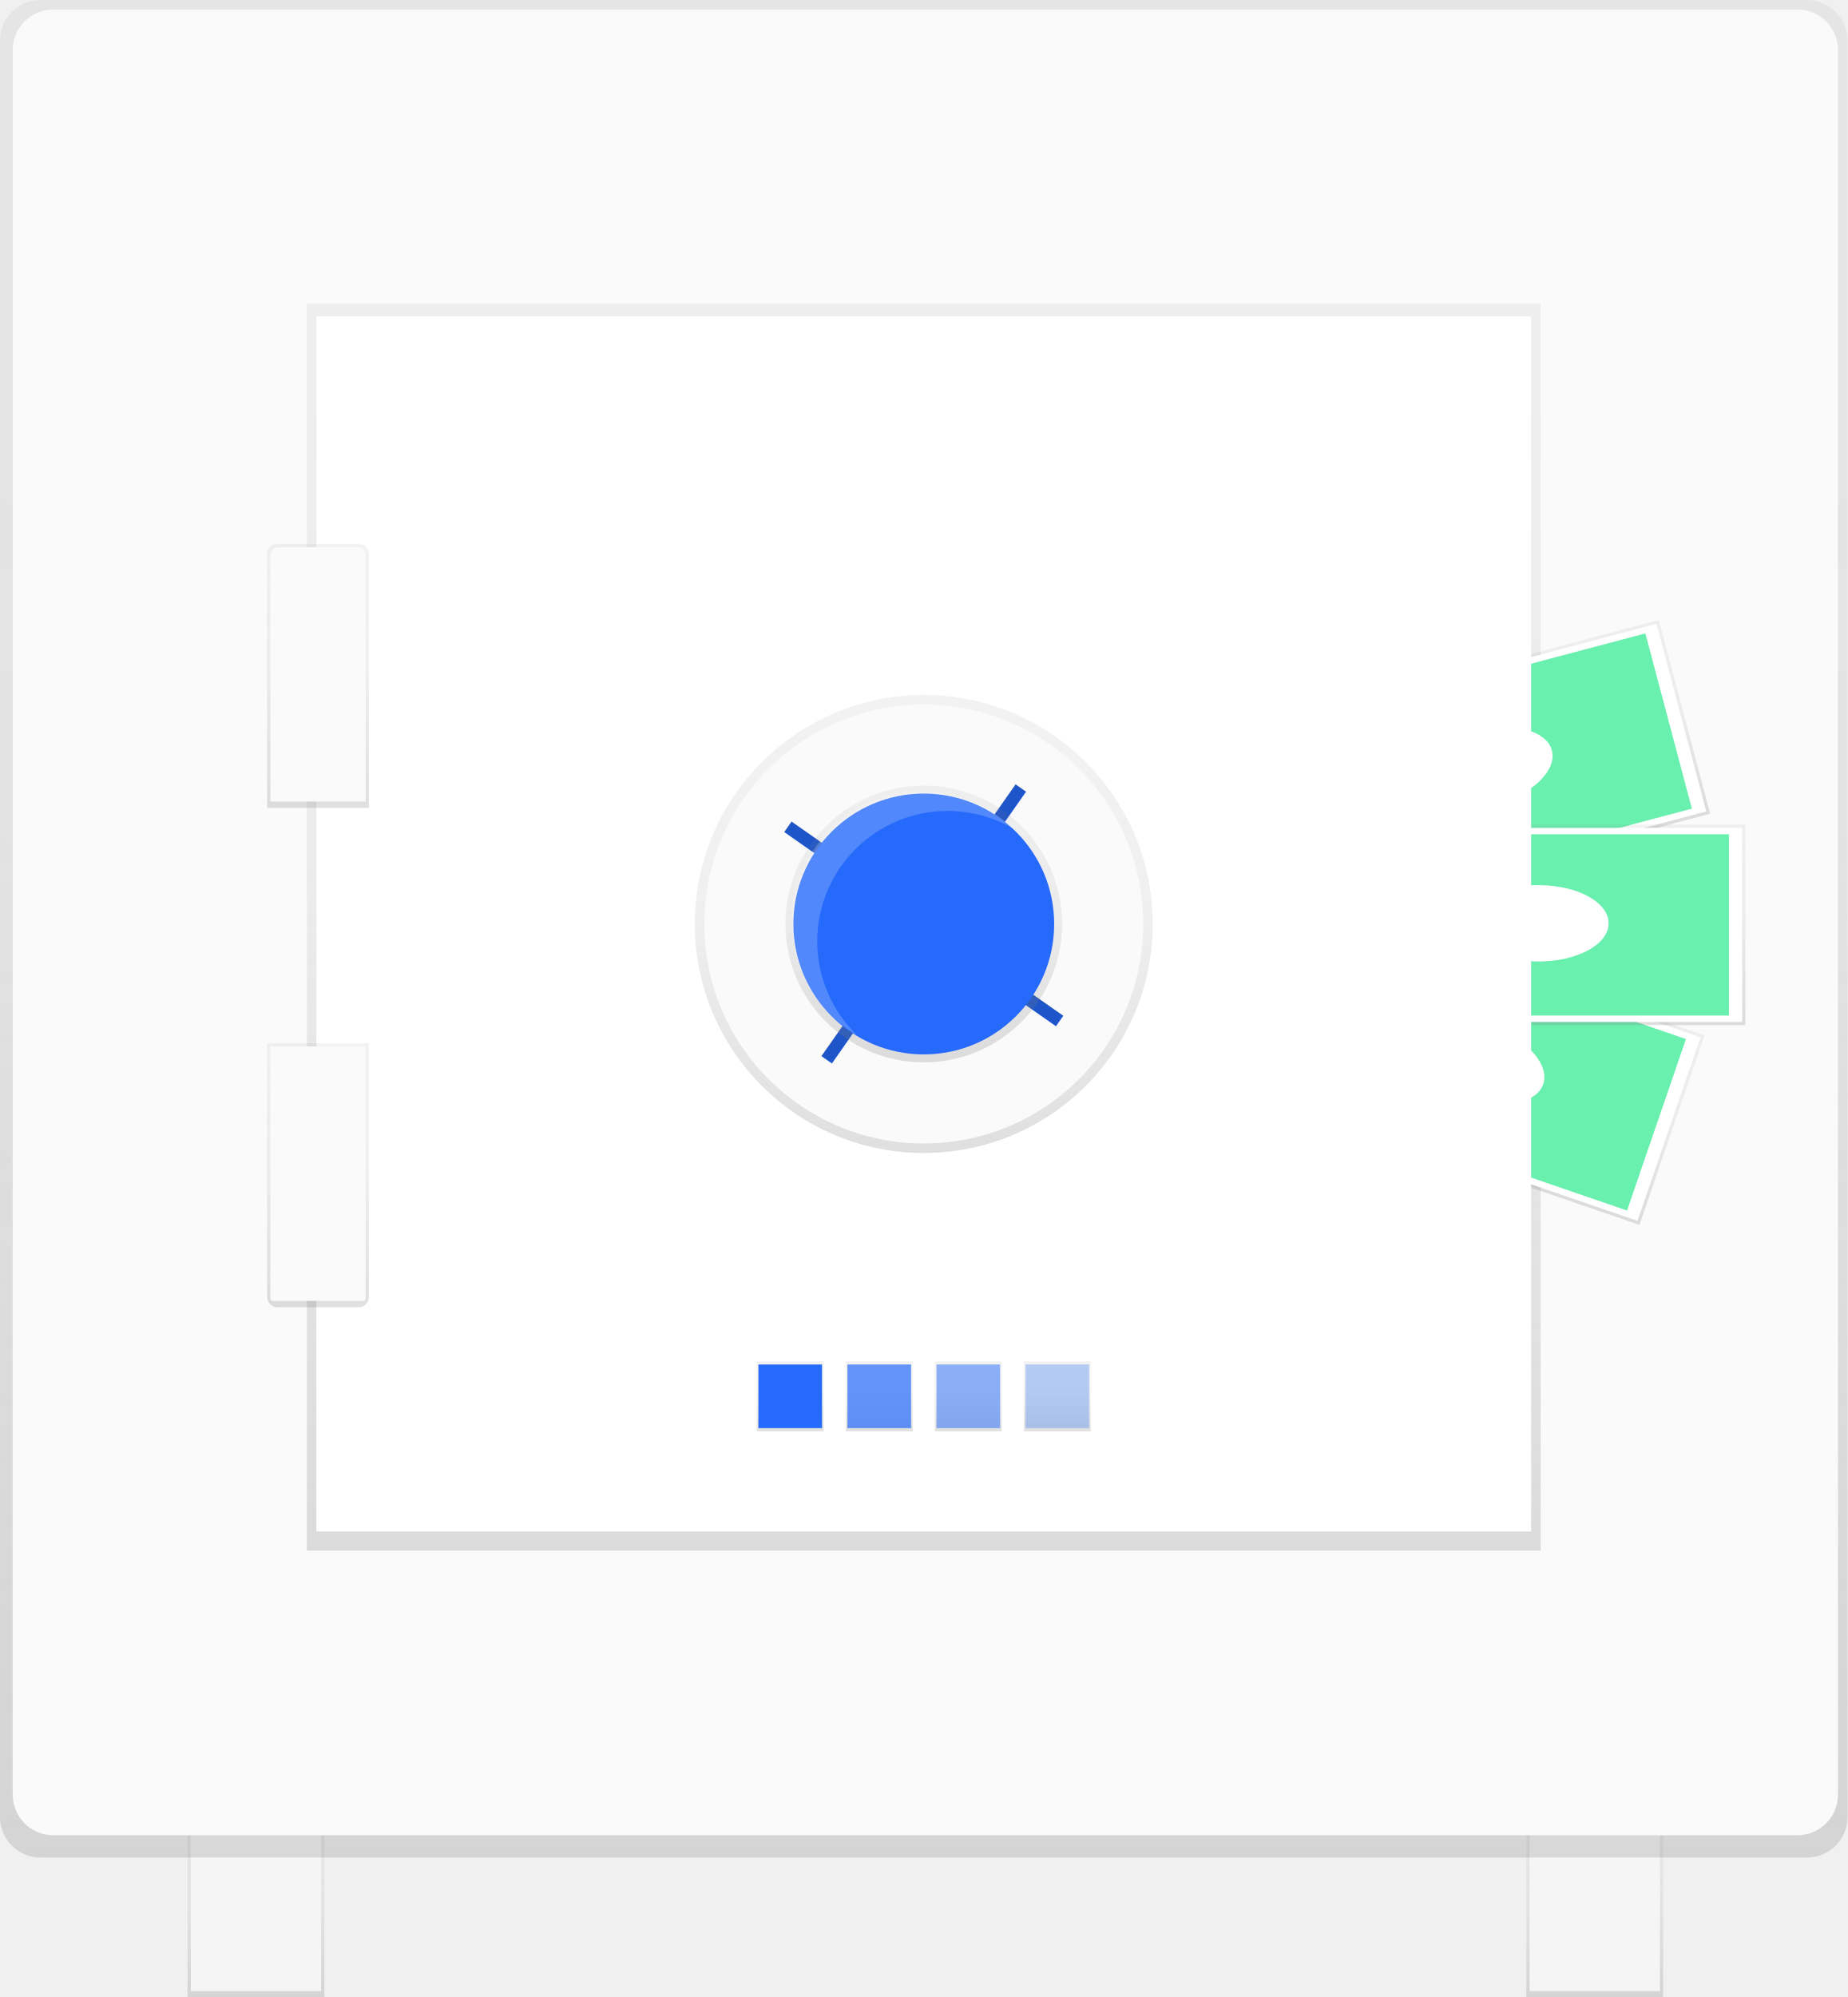
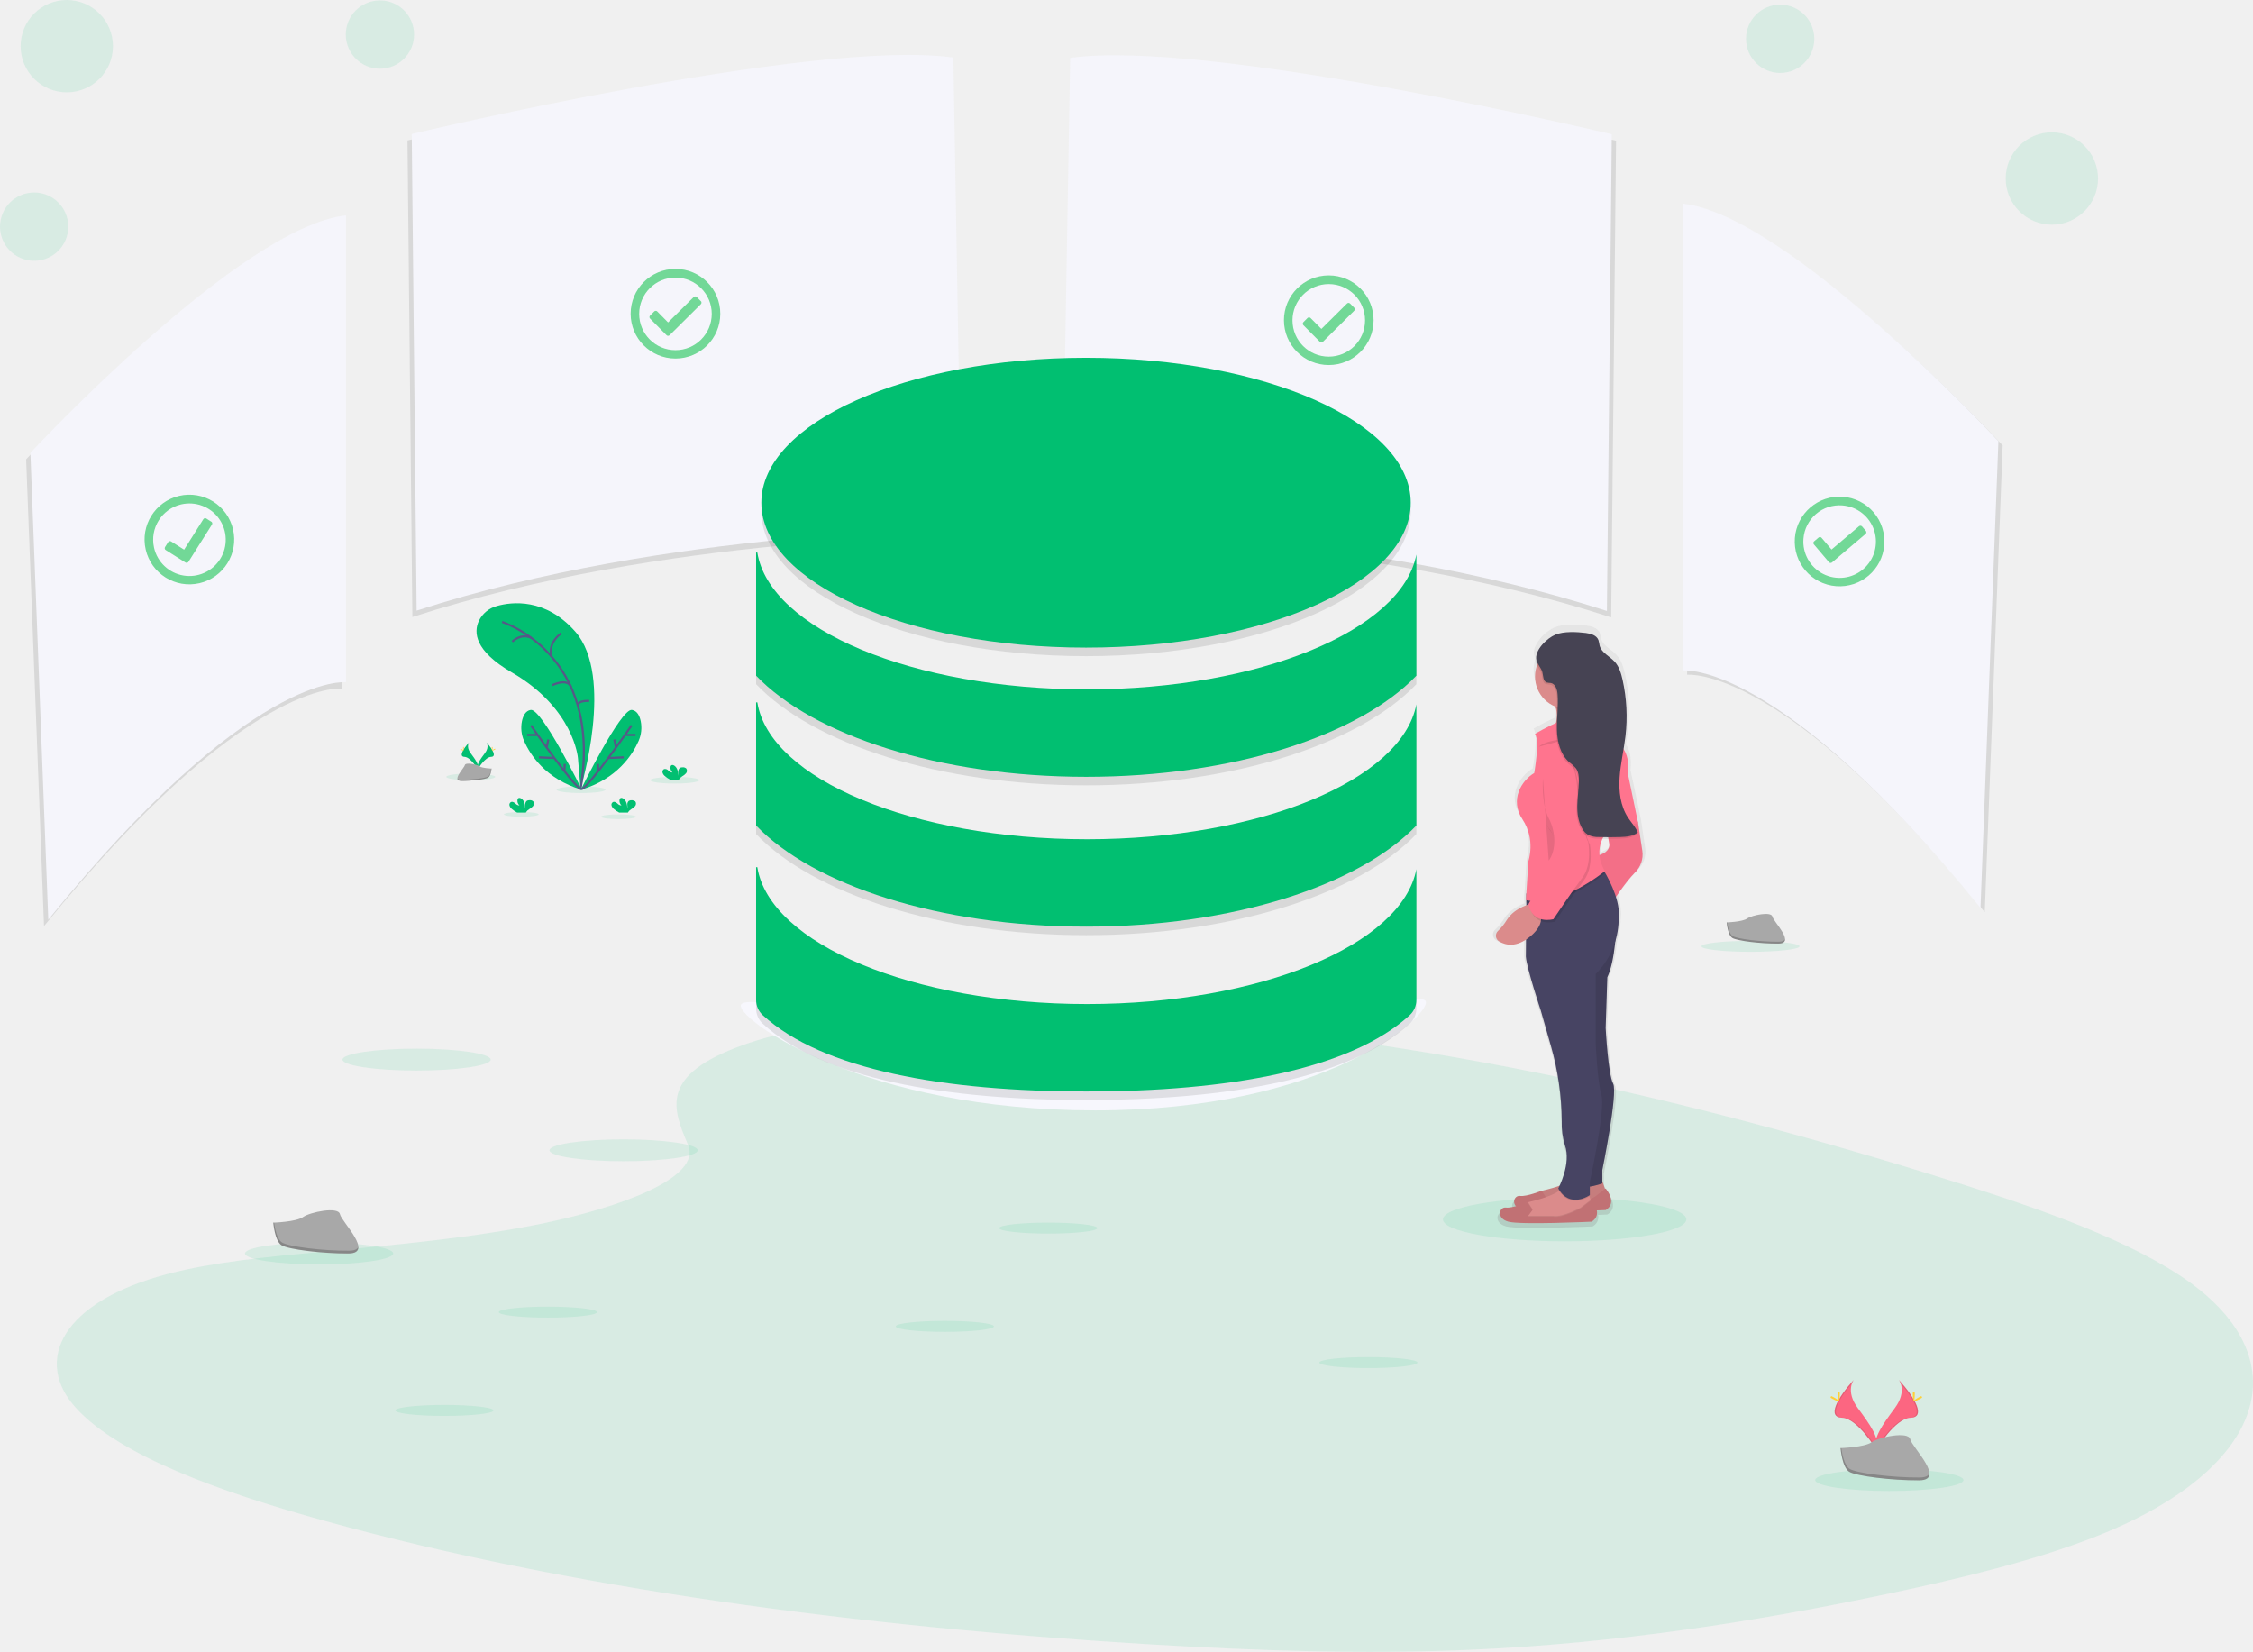
- <svg xmlns="http://www.w3.org/2000/svg" xmlns:xlink="http://www.w3.org/1999/xlink" id="7148f5f1-8839-4464-a941-0c8a08d3460a" data-name="Layer 1" width="678.3" height="733" viewBox="0 0 678.3 733">
+ <svg xmlns="http://www.w3.org/2000/svg" data-name="Layer 1" width="1055.52" height="773.82" viewBox="0 0 1055.52 773.82">
  <defs>
-     <linearGradient id="4ca4b65a-1144-4de1-8925-6a62bc294928" x1="585.48" y1="733" x2="585.48" y2="673.63" gradientUnits="userSpaceOnUse">
+     <linearGradient id="214c5cce-d3ab-4a80-8eba-ba3719b3e789-596" x1="1958.6" y1="638.33" x2="1958.6" y2="355.69" gradientTransform="matrix(-1, 0, 0, 1, 2766, 0)" gradientUnits="userSpaceOnUse">
      <stop offset="0" stop-color="gray" stop-opacity="0.25" />
      <stop offset="0.54" stop-color="gray" stop-opacity="0.12" />
      <stop offset="1" stop-color="gray" stop-opacity="0.1" />
    </linearGradient>
-     <linearGradient id="266d8c0d-4533-41a2-a7bc-3c0f98c2c2fa" x1="93.98" x2="93.98" y2="673.63" xlink:href="#4ca4b65a-1144-4de1-8925-6a62bc294928" />
-     <linearGradient id="deb99f58-9fb9-4a93-aaf8-4b4cb68821c1" x1="339.15" y1="681.8" x2="339.15" y2="0" xlink:href="#4ca4b65a-1144-4de1-8925-6a62bc294928" />
-     <linearGradient id="c4ad51c6-ffe9-4991-94f6-4a02d4a38b0c" x1="339.15" y1="569.14" x2="339.15" y2="111.49" xlink:href="#4ca4b65a-1144-4de1-8925-6a62bc294928" />
-     <linearGradient id="b91b9d0a-3c7c-4b7e-8301-556f9b68b111" x1="806.95" y1="427.79" x2="806.95" y2="354.24" gradientTransform="translate(-0.46 -24.57)" xlink:href="#4ca4b65a-1144-4de1-8925-6a62bc294928" />
-     <linearGradient id="8f58feb2-c461-4934-9419-72f8b76f5e61" x1="780.89" y1="503.2" x2="780.89" y2="429.65" gradientTransform="translate(1269.92 -306.54) rotate(90)" xlink:href="#4ca4b65a-1144-4de1-8925-6a62bc294928" />
-     <linearGradient id="d83c7eb3-9930-4e8e-abfa-53b87d59f968" x1="565.48" y1="376.26" x2="565.48" y2="302.71" xlink:href="#4ca4b65a-1144-4de1-8925-6a62bc294928" />
-     <linearGradient id="3d971d9d-e0fc-4263-8761-c1789934eb12" x1="339.15" y1="423.21" x2="339.15" y2="255.09" xlink:href="#4ca4b65a-1144-4de1-8925-6a62bc294928" />
-     <linearGradient id="18a30a45-ec9b-4146-ae9c-2a8eabf3bdf2" x1="290.11" y1="525.36" x2="290.11" y2="499.67" xlink:href="#4ca4b65a-1144-4de1-8925-6a62bc294928" />
-     <linearGradient id="98f2a4d5-9270-4ece-b23b-fefaca1fb56f" x1="322.8" y1="525.36" x2="322.8" y2="499.67" xlink:href="#4ca4b65a-1144-4de1-8925-6a62bc294928" />
-     <linearGradient id="a36f1bde-d0b8-4d42-abdf-c9e597afa610" x1="355.49" y1="525.36" x2="355.49" y2="499.67" xlink:href="#4ca4b65a-1144-4de1-8925-6a62bc294928" />
-     <linearGradient id="a4e6c30c-4fa5-4c93-a462-54244d7638b4" x1="388.18" y1="525.36" x2="388.18" y2="499.67" xlink:href="#4ca4b65a-1144-4de1-8925-6a62bc294928" />
-     <linearGradient id="bb8b14ca-ea5c-42e9-a47f-d810d565e441" x1="339.15" y1="389.93" x2="339.15" y2="288.36" xlink:href="#4ca4b65a-1144-4de1-8925-6a62bc294928" />
-     <linearGradient id="c7b6fbbe-7ded-4a5e-a460-2ea21f819315" x1="377.6" y1="380.54" x2="377.6" y2="283.64" xlink:href="#4ca4b65a-1144-4de1-8925-6a62bc294928" />
-     <linearGradient id="b424414b-c049-456f-9819-be23a4131db6" x1="377.6" y1="563.83" x2="377.6" y2="466.93" xlink:href="#4ca4b65a-1144-4de1-8925-6a62bc294928" />
  </defs>
-   <rect x="560.38" y="673.63" width="50.2" height="59.37" fill="url(#4ca4b65a-1144-4de1-8925-6a62bc294928)" />
-   <rect x="822.4" y="757.63" width="47.87" height="57.21" transform="translate(1431.82 1488.46) rotate(-180)" fill="#f5f5f5" />
-   <rect x="68.88" y="673.63" width="50.2" height="59.37" fill="url(#266d8c0d-4533-41a2-a7bc-3c0f98c2c2fa)" />
-   <rect x="70.05" y="673.63" width="47.87" height="57.21" fill="#f5f5f5" />
-   <rect width="678.3" height="681.8" rx="14.86" ry="14.86" fill="url(#deb99f58-9fb9-4a93-aaf8-4b4cb68821c1)" />
-   <rect x="4.67" y="3.5" width="670.12" height="670.12" rx="14.86" ry="14.86" fill="#fafafa" />
-   <rect x="112.66" y="111.49" width="452.98" height="457.65" fill="url(#c4ad51c6-ffe9-4991-94f6-4a02d4a38b0c)" />
-   <rect x="731.19" y="329.67" width="150.6" height="73.55" transform="translate(-327.85 135.06) rotate(-14.86)" fill="url(#b91b9d0a-3c7c-4b7e-8301-556f9b68b111)" />
-   <rect x="732.35" y="330.84" width="148.27" height="71.22" transform="translate(-327.85 135.06) rotate(-14.86)" fill="#fff" />
-   <rect x="737.22" y="333.17" width="138.55" height="66.55" transform="translate(-327.85 135.06) rotate(-14.86)" fill="#69f0ae" />
-   <ellipse cx="805.77" cy="366.03" rx="25.68" ry="14.01" transform="translate(-327.77 134.87) rotate(-14.86)" fill="#fff" />
-   <rect x="766.71" y="399.05" width="73.55" height="150.6" transform="translate(-167.04 996.12) rotate(-71.04)" fill="url(#8f58feb2-c461-4934-9419-72f8b76f5e61)" />
-   <rect x="729.35" y="438.74" width="148.27" height="71.22" transform="translate(-63.14 -319.33) rotate(18.96)" fill="#fff" />
-   <rect x="734.22" y="441.08" width="138.55" height="66.55" transform="translate(-63.14 -319.33) rotate(18.96)" fill="#69f0ae" />
-   <ellipse cx="803.13" cy="473.61" rx="14.01" ry="25.68" transform="translate(-166.58 995.28) rotate(-71.04)" fill="#fff" />
-   <rect x="490.18" y="302.71" width="150.6" height="73.55" fill="url(#d83c7eb3-9930-4e8e-abfa-53b87d59f968)" />
-   <rect x="491.35" y="303.88" width="148.27" height="71.22" fill="#fff" />
-   <rect x="496.21" y="306.21" width="138.55" height="66.55" fill="#69f0ae" />
-   <ellipse cx="564.9" cy="338.9" rx="25.68" ry="14.01" fill="#fff" />
-   <rect x="116.16" y="116.16" width="445.97" height="445.97" fill="#fff" />
-   <circle cx="339.15" cy="339.15" r="84.06" fill="url(#3d971d9d-e0fc-4263-8761-c1789934eb12)" />
-   <circle cx="339.15" cy="339.15" r="80.56" fill="#fafafa" />
-   <rect x="277.86" y="499.67" width="24.52" height="25.68" fill="url(#18a30a45-ec9b-4146-ae9c-2a8eabf3bdf2)" />
-   <rect x="310.55" y="499.67" width="24.52" height="25.68" fill="url(#98f2a4d5-9270-4ece-b23b-fefaca1fb56f)" />
-   <rect x="343.23" y="499.67" width="24.52" height="25.68" fill="url(#a36f1bde-d0b8-4d42-abdf-c9e597afa610)" />
-   <rect x="375.92" y="499.67" width="24.52" height="25.68" fill="url(#a4e6c30c-4fa5-4c93-a462-54244d7638b4)" />
-   <rect x="278.44" y="500.84" width="23.35" height="23.35" fill="#266afb" />
-   <rect x="311.13" y="500.84" width="23.35" height="23.35" fill="#266afb" opacity="0.7" />
-   <rect x="343.82" y="500.84" width="23.35" height="23.35" fill="#266afb" opacity="0.5" />
-   <rect x="376.51" y="500.84" width="23.35" height="23.35" fill="#266afb" opacity="0.3" />
-   <rect x="628.61" y="371.8" width="4.67" height="16.34" transform="translate(71.2 -377.18) rotate(35)" fill="#266afb" />
-   <rect x="640.84" y="445.92" width="4.67" height="16.34" transform="translate(1123.21 103.69) rotate(125)" fill="#266afb" />
-   <rect x="566.72" y="458.15" width="4.67" height="16.34" transform="translate(506.87 1090.71) rotate(-145)" fill="#266afb" />
-   <rect x="554.49" y="384.03" width="4.67" height="16.34" transform="translate(-344.68 539.37) rotate(-55)" fill="#266afb" />
-   <rect x="628.57" y="371.66" width="4.67" height="16.34" transform="translate(71.11 -377.18) rotate(35)" opacity="0.2" />
-   <rect x="640.81" y="445.78" width="4.67" height="16.34" transform="translate(1123.04 103.5) rotate(125)" opacity="0.2" />
-   <rect x="566.68" y="458.02" width="4.67" height="16.34" transform="translate(506.88 1090.44) rotate(-145)" opacity="0.2" />
-   <rect x="554.45" y="383.89" width="4.67" height="16.34" transform="translate(-344.58 539.28) rotate(-55)" opacity="0.2" />
-   <circle cx="339.15" cy="339.15" r="50.78" fill="url(#bb8b14ca-ea5c-42e9-a47f-d810d565e441)" />
-   <circle cx="339.15" cy="339.15" r="47.87" fill="#266afb" />
-   <path d="M560.89,429.57A47.86,47.86,0,0,1,632.56,388a47.86,47.86,0,1,0-57,76A47.71,47.71,0,0,1,560.89,429.57Z" transform="translate(-260.85 -84)" fill="#fff" opacity="0.2" />
-   <path d="M396.28,380.54H358.92V287.26a3.63,3.63,0,0,1,3.63-3.62h30.11a3.63,3.63,0,0,1,3.63,3.63Z" transform="translate(-260.85 -84)" fill="url(#c7b6fbbe-7ded-4a5e-a460-2ea21f819315)" />
-   <path d="M392.47,563.83H362.73a3.81,3.81,0,0,1-3.81-3.81V466.93h37.36V560A3.81,3.81,0,0,1,392.47,563.83Z" transform="translate(-260.85 -84)" fill="url(#b424414b-c049-456f-9819-be23a4131db6)" />
-   <path d="M102.4,200.8h28.69a3.17,3.17,0,0,1,3.17,3.17V294.2a0,0,0,0,1,0,0h-35a0,0,0,0,1,0,0V204A3.17,3.17,0,0,1,102.4,200.8Z" fill="#fafafa" />
-   <path d="M99.23,384.1h35a0,0,0,0,1,0,0v92.33a1.06,1.06,0,0,1-1.06,1.06H100.3a1.06,1.06,0,0,1-1.06-1.06V384.1A0,0,0,0,1,99.23,384.1Z" fill="#fafafa" />
+   <path d="M416.53,554.07c34.91-13.73,89.71-16.53,139.59-15.43,156.68,3.43,298.11,36.8,420.44,74.55,44.29,13.67,87.89,28.4,116.64,47.22,58.52,38.31,41.16,91.38-40.21,122.94-27.69,10.74-61.25,19-95.71,26.26C896,822.59,829.92,833,760.38,836c-49.58,2.11-99.78.39-149.07-2.56C473.58,825.17,338.4,807,225.09,775.77c-49.7-13.67-96.54-30.67-117-52.8s-7.38-50.15,43.37-63.25c21-5.41,46.08-7.86,70.65-10.15,36.16-3.38,72.9-6.72,105.53-13.59,33.71-7.1,73.62-20.83,66.95-36.54C387.4,582.58,381.66,567.78,416.53,554.07Z" transform="translate(-72.24 -63.09)" fill="#01bf71" opacity="0.1" />
+   <path d="M575.62,93.22l-3.81,221s137.92,0,255.26,38.1L829.36,129S641.15,84.08,575.62,93.22Z" transform="translate(-72.24 -63.09)" opacity="0.1" />
+   <path d="M573.62,90.22l-3.81,221s137.92,0,255.26,38.1L827.36,126S639.15,81.08,573.62,90.22Z" transform="translate(-72.24 -63.09)" fill="#f5f5fb" />
+   <path d="M516.88,93.05l3.81,221s-137.92,0-255.26,38.1l-2.29-223.26S451.35,83.91,516.88,93.05Z" transform="translate(-72.24 -63.09)" opacity="0.1" />
+   <path d="M518.88,90.05l3.81,221s-137.92,0-255.26,38.1l-2.29-223.26S453.35,80.91,518.88,90.05Z" transform="translate(-72.24 -63.09)" fill="#f5f5fb" />
+   <path d="M862.65,160.51V379.2s45-5.33,139.44,111.25l8.39-218.69S912.18,165.85,862.65,160.51Z" transform="translate(-72.24 -63.09)" opacity="0.1" />
+   <path d="M860.65,158.51V377.2s45-5.33,139.44,111.25l8.39-218.69S910.18,163.85,860.65,158.51Z" transform="translate(-72.24 -63.09)" fill="#f5f5fb" />
+   <path d="M232.3,167V385.7s-45-5.33-139.44,111.25L84.48,278.26S182.77,172.35,232.3,167Z" transform="translate(-72.24 -63.09)" opacity="0.1" />
+   <path d="M234.3,164V382.7s-45-5.33-139.44,111.25L86.48,275.26S184.77,169.35,234.3,164Z" transform="translate(-72.24 -63.09)" fill="#f5f5fb" />
+   <path d="M740.3,532.77c0,7.45-47.31,50.5-155,50.5s-166-41.55-166-49,60.31,11,168,11S740.3,525.31,740.3,532.77Z" transform="translate(-72.24 -63.09)" fill="#f7f7fd" />
+   <ellipse cx="316.11" cy="365.5" rx="11.46" ry="1.57" fill="#01bf71" opacity="0.1" />
+   <ellipse cx="272.22" cy="369.95" rx="11.46" ry="1.57" fill="#01bf71" opacity="0.1" />
+   <ellipse cx="220.54" cy="363.93" rx="11.46" ry="1.57" fill="#01bf71" opacity="0.1" />
+   <ellipse cx="289.79" cy="382.62" rx="8.14" ry="1.12" fill="#01bf71" opacity="0.1" />
+   <ellipse cx="244.24" cy="381.5" rx="8.14" ry="1.12" fill="#01bf71" opacity="0.1" />
+   <path d="M344.22,432.69s16.06-52.67-2.52-73.76C327.8,343.15,312,345,305,347a13.06,13.06,0,0,0-8.43,7c-2.47,5.33-2,14,15.42,24.08,29.19,16.9,31,40.09,31,40.09Z" transform="translate(-72.24 -63.09)" fill="#01bf71" />
+   <path d="M307.48,354.46s47.36,14.81,36.74,78.23" transform="translate(-72.24 -63.09)" fill="none" stroke="#565987" stroke-miterlimit="10" />
+   <path d="M335.14,359.77s-6.52,4.39-4.45,11" transform="translate(-72.24 -63.09)" fill="none" stroke="#565987" stroke-miterlimit="10" />
+   <path d="M312.23,363.68s4-4.06,8.83-1.82" transform="translate(-72.24 -63.09)" fill="none" stroke="#565987" stroke-miterlimit="10" />
+   <path d="M331,384.07s7-3.55,8.81.9" transform="translate(-72.24 -63.09)" fill="none" stroke="#565987" stroke-miterlimit="10" />
+   <path d="M348.27,391.48s-5.26-.42-5.35,2.09" transform="translate(-72.24 -63.09)" fill="none" stroke="#565987" stroke-miterlimit="10" />
+   <path d="M344.87,433.11s-18.82-38.28-24-37.44c-2.45.4-3.58,2.81-4.1,5.24a15.4,15.4,0,0,0,1,9.32C320.48,416.35,327.65,428,344.87,433.11Z" transform="translate(-72.24 -63.09)" fill="#01bf71" />
+   <path d="M321,402.93s19.75,28.64,23.57,29.9" transform="translate(-72.24 -63.09)" fill="none" stroke="#565987" stroke-miterlimit="10" />
+   <line x1="246.97" y1="344.31" x2="251.58" y2="344.31" fill="none" stroke="#565987" stroke-miterlimit="10" />
+   <line x1="252.49" y1="354.79" x2="259.71" y2="355.1" fill="none" stroke="#565987" stroke-miterlimit="10" />
+   <line x1="256.89" y1="346.41" x2="256.1" y2="350.17" fill="none" stroke="#565987" stroke-miterlimit="10" />
+   <line x1="264.57" y1="357.86" x2="264.43" y2="361.28" fill="none" stroke="#565987" stroke-miterlimit="10" />
+   <path d="M344.31,433.11s18.81-38.28,24-37.44c2.46.4,3.59,2.81,4.1,5.24a15.47,15.47,0,0,1-1,9.32C368.7,416.35,361.53,428,344.31,433.11Z" transform="translate(-72.24 -63.09)" fill="#01bf71" />
+   <path d="M368.15,402.93s-19.75,28.64-23.56,29.9" transform="translate(-72.24 -63.09)" fill="none" stroke="#565987" stroke-miterlimit="10" />
+   <line x1="297.73" y1="344.31" x2="293.12" y2="344.31" fill="none" stroke="#565987" stroke-miterlimit="10" />
+   <line x1="292.21" y1="354.79" x2="284.98" y2="355.1" fill="none" stroke="#565987" stroke-miterlimit="10" />
+   <line x1="287.81" y1="346.41" x2="288.6" y2="350.17" fill="none" stroke="#565987" stroke-miterlimit="10" />
+   <line x1="280.13" y1="357.86" x2="280.27" y2="361.28" fill="none" stroke="#565987" stroke-miterlimit="10" />
+   <path d="M312,442.05a3.26,3.26,0,0,1-1.07-1.62,1.42,1.42,0,0,1,.75-1.64c.68-.27,1.42.21,2,.69a2.64,2.64,0,0,0,1.92.93,2.94,2.94,0,0,1-.91-2.74,1.26,1.26,0,0,1,.26-.56c.38-.41,1.07-.23,1.53.09,1.45,1,1.85,3,1.86,4.77a8.56,8.56,0,0,0,0-2,2,2,0,0,1,.74-1.74,2.26,2.26,0,0,1,1.12-.27,2.34,2.34,0,0,1,1.83.52,1.84,1.84,0,0,1-.07,2.25,7.15,7.15,0,0,1-1.89,1.51,4.07,4.07,0,0,0-1.35,1.29.94.94,0,0,0-.1.23h-4.1A11.9,11.9,0,0,1,312,442.05Z" transform="translate(-72.24 -63.09)" fill="#01bf71" />
+   <path d="M383.7,426.63a3.24,3.24,0,0,1-1.07-1.61,1.43,1.43,0,0,1,.75-1.65,2.1,2.1,0,0,1,2,.7,2.59,2.59,0,0,0,1.92.92,2.93,2.93,0,0,1-.91-2.74,1.12,1.12,0,0,1,.26-.55c.38-.41,1.07-.24,1.53.08,1.45,1,1.85,3,1.86,4.78a8.64,8.64,0,0,0,0-2,2,2,0,0,1,.74-1.74,2.15,2.15,0,0,1,1.12-.26,2.3,2.3,0,0,1,1.83.52,1.82,1.82,0,0,1-.07,2.24,7.15,7.15,0,0,1-1.89,1.51,4.17,4.17,0,0,0-1.35,1.29.94.94,0,0,0-.1.23h-4.1A11.54,11.54,0,0,1,383.7,426.63Z" transform="translate(-72.24 -63.09)" fill="#01bf71" />
+   <path d="M359.8,442.05a3.26,3.26,0,0,1-1.07-1.62,1.43,1.43,0,0,1,.75-1.64c.69-.27,1.42.21,2,.69a2.65,2.65,0,0,0,1.92.93,2.93,2.93,0,0,1-.9-2.74,1.14,1.14,0,0,1,.25-.56c.38-.41,1.07-.23,1.53.09,1.45,1,1.86,3,1.87,4.77a9.17,9.17,0,0,0,0-2,2,2,0,0,1,.74-1.74,3,3,0,0,1,2.95.25,1.82,1.82,0,0,1-.07,2.25,7,7,0,0,1-1.89,1.51,4.26,4.26,0,0,0-1.35,1.29,1.6,1.6,0,0,0-.1.23h-4.09A11.71,11.71,0,0,1,359.8,442.05Z" transform="translate(-72.24 -63.09)" fill="#01bf71" />
+   <path d="M292,410.89s-1.53,2,.71,5,4.1,5.59,3.35,7.48c0,0-3.39-5.63-6.14-5.71S289,414.27,292,410.89Z" transform="translate(-72.24 -63.09)" fill="#01bf71" />
+   <path d="M292,410.89a2.36,2.36,0,0,0-.31.63c-2.69,3.15-4.12,6.1-1.54,6.17,2.41.07,5.3,4.38,6,5.46a1.83,1.83,0,0,1-.08.25s-3.39-5.63-6.14-5.71S289,414.27,292,410.89Z" transform="translate(-72.24 -63.09)" opacity="0.1" />
+   <path d="M289.18,413.44c0,.71.08,1.28.18,1.28s.17-.57.17-1.28-.09-.37-.19-.37S289.18,412.74,289.18,413.44Z" transform="translate(-72.24 -63.09)" fill="#ffd037" />
+   <path d="M288.2,414.29c.62.34,1.16.54,1.21.45s-.42-.43-1-.76-.38-.1-.42,0S287.58,414,288.2,414.29Z" transform="translate(-72.24 -63.09)" fill="#ffd037" />
+   <path d="M300.14,410.89s1.54,2-.71,5-4.09,5.59-3.34,7.48c0,0,3.38-5.63,6.14-5.71S303.17,414.27,300.14,410.89Z" transform="translate(-72.24 -63.09)" fill="#01bf71" />
+   <path d="M300.14,410.89a2.36,2.36,0,0,1,.31.63c2.69,3.15,4.12,6.1,1.54,6.17-2.41.07-5.29,4.38-6,5.46a1.83,1.83,0,0,0,.08.25s3.38-5.63,6.14-5.71S303.17,414.27,300.14,410.89Z" transform="translate(-72.24 -63.09)" opacity="0.1" />
+   <path d="M303,413.44c0,.71-.07,1.28-.17,1.28s-.18-.57-.18-1.28.1-.37.2-.37S303,412.74,303,413.44Z" transform="translate(-72.24 -63.09)" fill="#ffd037" />
+   <path d="M304,414.29c-.62.34-1.16.54-1.2.45s.41-.43,1-.76.38-.1.43,0S304.59,414,304,414.29Z" transform="translate(-72.24 -63.09)" fill="#ffd037" />
+   <path d="M302.51,423.14s-4.3-.13-5.59-1.05-6.6-2-6.92-.55-6.45,7.35-1.61,7.39,11.26-.76,12.55-1.54S302.51,423.14,302.51,423.14Z" transform="translate(-72.24 -63.09)" fill="#a8a8a8" />
+   <path d="M288.31,428.41c4.84,0,11.26-.75,12.55-1.54,1-.6,1.37-2.75,1.5-3.74h.15s-.28,3.46-1.57,4.25-7.7,1.58-12.55,1.54c-1.39,0-1.88-.51-1.85-1.25C286.73,428.13,287.27,428.4,288.31,428.41Z" transform="translate(-72.24 -63.09)" opacity="0.2" />
+   <ellipse cx="195.17" cy="496.39" rx="34.72" ry="5.13" fill="#01bf71" opacity="0.1" />
+   <ellipse cx="292.15" cy="538.87" rx="34.72" ry="5.13" fill="#01bf71" opacity="0.1" />
+   <ellipse cx="149.49" cy="587.2" rx="34.72" ry="5.13" fill="#01bf71" opacity="0.1" />
+   <ellipse cx="885.14" cy="693.36" rx="34.72" ry="5.13" fill="#01bf71" opacity="0.1" />
+   <ellipse cx="491.09" cy="575.32" rx="22.99" ry="2.57" fill="#01bf71" opacity="0.1" />
+   <ellipse cx="820.09" cy="443.32" rx="22.99" ry="2.57" fill="#01bf71" opacity="0.1" />
+   <ellipse cx="641.08" cy="638.32" rx="22.99" ry="2.57" fill="#01bf71" opacity="0.1" />
+   <ellipse cx="442.64" cy="621.36" rx="22.99" ry="2.57" fill="#01bf71" opacity="0.1" />
+   <ellipse cx="256.67" cy="614.69" rx="22.99" ry="2.57" fill="#01bf71" opacity="0.1" />
+   <ellipse cx="208.21" cy="660.73" rx="22.99" ry="2.57" fill="#01bf71" opacity="0.1" />
+   <g opacity="0.1">
+     <ellipse cx="508.8" cy="239.5" rx="152.12" ry="67.89" />
+     <path d="M735.8,326.86c-6.73,35.4-73.23,63.19-154.29,63.19-81.77,0-148.73-28.28-154.47-64.11h-.57v57.69C453.21,411.57,512.41,431,581.13,431s127.92-19.43,154.67-47.37Z" transform="translate(-72.24 -63.09)" />
+     <path d="M735.8,397.06c-6.73,35.39-73.23,63.19-154.29,63.19-81.77,0-148.73-28.28-154.47-64.12h-.57v57.7c26.74,27.94,85.94,47.36,154.66,47.36s127.92-19.42,154.67-47.36Z" transform="translate(-72.24 -63.09)" />
+     <path d="M735.8,474.27c-6.73,35.4-73.23,63.19-154.29,63.19-81.77,0-148.73-28.27-154.47-64.11h-.57v62.22a9.59,9.59,0,0,0,3.08,7.06c28,25.71,85.39,35.78,151.58,35.78s123.55-10.07,151.59-35.78a9.59,9.59,0,0,0,3.08-7.06Z" transform="translate(-72.24 -63.09)" />
+   </g>
+   <ellipse cx="508.8" cy="235.5" rx="152.12" ry="67.89" fill="#01bf71" />
+   <path d="M735.8,322.86c-6.73,35.4-73.23,63.19-154.29,63.19-81.77,0-148.73-28.28-154.47-64.11h-.57v57.69C453.21,407.57,512.41,427,581.13,427s127.92-19.43,154.67-47.37Z" transform="translate(-72.24 -63.09)" fill="#01bf71" />
+   <path d="M735.8,393.06c-6.73,35.39-73.23,63.19-154.29,63.19-81.77,0-148.73-28.28-154.47-64.12h-.57v57.7c26.74,27.94,85.94,47.36,154.66,47.36s127.92-19.42,154.67-47.36Z" transform="translate(-72.24 -63.09)" fill="#01bf71" />
+   <path d="M735.8,470.27c-6.73,35.4-73.23,63.19-154.29,63.19-81.77,0-148.73-28.27-154.47-64.11h-.57v62.22a9.59,9.59,0,0,0,3.08,7.06c28,25.71,85.39,35.78,151.58,35.78s123.55-10.07,151.59-35.78a9.59,9.59,0,0,0,3.08-7.06Z" transform="translate(-72.24 -63.09)" fill="#01bf71" />
+   <ellipse cx="733.03" cy="571.25" rx="57" ry="10.26" fill="#01bf71" opacity="0.1" />
+   <path d="M773.27,503.61c2.88,1.7,7.4,2.81,13.09-.85l-.05,8.11c.4,5.56,7.28,25.83,7.28,25.83l4.85,16.67a130.07,130.07,0,0,1,5.33,36.28c0,4.06.38,8.26,1.55,11.42,2.59,7-1,16-2.57,19.32a80.1,80.1,0,0,1-8,2.25,5.83,5.83,0,0,0-.71.22l0-.05s-7.28,2.89-10.52,2.49c-2.41-.29-3.92,2.72-2,4.93a14.88,14.88,0,0,1-4.84.64c-3.24-.4-4.86,5.16,1.21,6.75s40.46,0,40.46,0a4.87,4.87,0,0,0,2.58-5.38l4.3-.18s6.07-2.78,0-10.33l-.33.24-1.29-3.82V613s7.69-37,5.26-41.33S825.15,545,825.15,545L826,520.8c2.19-4.52,3.31-11.62,3.88-17.17a36,36,0,0,0,1.55-8.14c.1-1.31.18-2.67.23-4.09a27.27,27.27,0,0,0-1.48-9.16,92.06,92.06,0,0,1,9.17-11.5A11.82,11.82,0,0,0,843,460.41l-2-13.51-4.86-23c.61-6.39-.72-10.07-2.2-12.15.35-2.07.68-4.13.93-6.21a79.6,79.6,0,0,0-1.42-27c-.7-3.08-1.66-6.25-3.83-8.59-2.45-2.66-6.43-4.27-7.35-7.74a20.66,20.66,0,0,0-.56-2.62c-.89-2.27-3.69-3.1-6.15-3.4-4.38-.53-10.71-.93-14.92.79A18.09,18.09,0,0,0,792,365a6.89,6.89,0,0,0-1,4.95,6.6,6.6,0,0,0,.69,1.7,15.39,15.39,0,0,0,8.94,19.7c.1.31.19.61.26.9a15.41,15.41,0,0,1,.4,2.17c-.08,1.4-.17,2.81-.23,4.22l-.15.57a105.13,105.13,0,0,0-10.17,5.18c2.42,3.58-.41,18.68-.41,18.68-6.07,3.57-12.13,12.71-5.66,22.25s2.83,19.86,2.83,19.86l-1,15.54h0v0l-.2,3.11h.07l-.07,1.18.17,0v1.27c-2.84,1.05-7,3.15-9.47,7.05a24.94,24.94,0,0,1-4.23,5.19A3.12,3.12,0,0,0,773.27,503.61Zm48.85-41.28a14.77,14.77,0,0,1,1.44-7.82l2.86,0a18.57,18.57,0,0,0,.35,1.88C827.59,459.94,824.31,461.61,822.12,462.33Z" transform="translate(-72.24 -63.09)" fill="url(#214c5cce-d3ab-4a80-8eba-ba3719b3e789-596)" />
+   <path d="M822.92,616.33l1.56,4.67-5.06,5.06L802.68,630l-12.07-1.17.78-4.28h0a5.17,5.17,0,0,1,3.83-3.78c5-1.16,14.42-3.82,16.41-7.51Z" transform="translate(-72.24 -63.09)" fill="#db8b8b" />
+   <path d="M822.92,616.33l1.56,4.67-5.06,5.06L802.68,630l-12.07-1.17.78-4.28h0a5.17,5.17,0,0,1,3.83-3.78c5-1.16,14.42-3.82,16.41-7.51Z" transform="translate(-72.24 -63.09)" opacity="0.1" />
+   <path d="M794.5,627.62l2.34-3.11-2.34-3.61s-7,2.83-10.12,2.44-4.67,5.06,1.17,6.62,38.93,0,38.93,0,5.84-2.73,0-10.13l-5.06,3.9s-8.57,4.67-12.85,3.89Z" transform="translate(-72.24 -63.09)" fill="#c17174" />
+   <path d="M784,634.24l12.07,1.17,16.74-3.9,5.06-5.06-.41-1.23-.58-1.74-.57-1.7L805,618.67a7,7,0,0,1-2.29,2.29c-3.67,2.51-10.25,4.32-14.12,5.22a3.82,3.82,0,0,0-.48.15,5,5,0,0,0-2,1.21,5.1,5.1,0,0,0-1.38,2.42Z" transform="translate(-72.24 -63.09)" fill="#db8b8b" />
+   <path d="M784,634.24l12.07,1.17,16.74-3.9,5.06-5.06-.41-1.23-4.65,3.57s-8.57,4.67-12.85,3.89H787.88l2.34-3.11-2.1-3.24a5,5,0,0,0-2,1.21,5.1,5.1,0,0,0-1.38,2.42Z" transform="translate(-72.24 -63.09)" opacity="0.1" />
+   <path d="M787.88,633.07l2.34-3.11-2.34-3.61s-7,2.83-10.12,2.44-4.67,5.06,1.17,6.62,38.93,0,38.93,0,5.84-2.73,0-10.12l-5.06,3.89s-8.57,4.67-12.85,3.89Z" transform="translate(-72.24 -63.09)" fill="#c17174" />
+   <path d="M797.61,407.27s18.69,2,16-5.84a13.91,13.91,0,0,1-.58-6.88,18.94,18.94,0,0,1,3.3-7.91l-17.52,2.72a21.86,21.86,0,0,1,2.38,5.63C803.24,403.25,797.61,407.27,797.61,407.27Z" transform="translate(-72.24 -63.09)" fill="#db8b8b" />
+   <path d="M829.54,496s-.39,16.74-4.28,24.92l-.78,23.75s1.16,21.8,3.5,26.08-5.06,40.49-5.06,40.49v6.23s-12.46,4.67-16-.78l3.5-46.33-1.56-64.23Z" transform="translate(-72.24 -63.09)" fill="#474463" />
+   <path d="M829.54,496s-.39,16.74-4.28,24.92l-.78,23.75s1.16,21.8,3.5,26.08-5.06,40.49-5.06,40.49v6.23s-12.46,4.67-16-.78l3.5-46.33-1.56-64.23Z" transform="translate(-72.24 -63.09)" opacity="0.1" />
+   <path d="M837.32,442.31l2.34,6.23,2,13.23a11.75,11.75,0,0,1-3.51,10.13c-4.67,4.67-10.9,14.4-10.9,14.4l-7.39-22.19s7.39-1.17,6.22-6.23-.77-14.4-.77-14.4Z" transform="translate(-72.24 -63.09)" fill="#ff748e" />
+   <path d="M837.41,442.22l2.33,6.23,2,13.24a11.7,11.7,0,0,1-3.5,10.12c-4.68,4.67-10.9,14.41-10.9,14.41L819.89,464s7.4-1.17,6.23-6.23-.78-14.41-.78-14.41Z" transform="translate(-72.24 -63.09)" opacity="0.05" />
+   <path d="M802.72,621c5,7.86,12.77,3.4,14.15,2.52l-.57-1.7L805,618.67A7,7,0,0,1,802.72,621Z" transform="translate(-72.24 -63.09)" opacity="0.1" />
+   <path d="M787.1,511.22c.39,5.45,7,25.3,7,25.3l4.67,16.34a130.39,130.39,0,0,1,5.13,35.54,34.71,34.71,0,0,0,1.49,11.19c3.12,8.57-3.11,20.24-3.11,20.24,5.45,9.74,14.79,3.12,14.79,3.12v-6.23s7.4-33.87,5.45-40.49-2.72-24.52-2.72-24.52V519.39a36.67,36.67,0,0,0,10.68-23.24c.09-1.28.17-2.62.22-4,.31-8.78-5.7-19.08-8-22.75-.56-.89-.92-1.39-.92-1.39l-34.37,13.64-.08,0V483l0,2.94Z" transform="translate(-72.24 -63.09)" fill="#474463" />
+   <path d="M798.78,389.36a21.86,21.86,0,0,1,2.38,5.63,15.22,15.22,0,0,0,11.84-.44,18.94,18.94,0,0,1,3.3-7.91Z" transform="translate(-72.24 -63.09)" opacity="0.1" />
+   <circle cx="734.33" cy="316.93" r="15.18" fill="#db8b8b" />
+   <path d="M787.1,485.91l.17,0c16.32,3.36,36.82-13.65,36.82-13.65a20.31,20.31,0,0,1-1.42-2.9c-.56-.89-.92-1.39-.92-1.39l-34.37,13.64-.09,1.36Z" transform="translate(-72.24 -63.09)" opacity="0.1" />
+   <path d="M791.39,406.88s21.8-13.24,28.8-7.79l9.74,12.46S836.16,413.5,835,426l4.67,22.58-14,3.5s-8.17,7.79-1.55,19.08c0,0-20.64,17.13-37,13.62l1.17-18.29s3.5-10.13-2.72-19.47-.39-18.3,5.45-21.8C791,425.18,793.72,410.38,791.39,406.88Z" transform="translate(-72.24 -63.09)" fill="#ff748e" />
+   <path d="M790.22,486.3s-8.18,1.56-12.07,7.79a24.3,24.3,0,0,1-4.08,5.09,3.08,3.08,0,0,0,.49,4.92c3.09,1.86,8.12,3,14.49-2.23C800,492.92,790.22,486.3,790.22,486.3Z" transform="translate(-72.24 -63.09)" fill="#db8b8b" />
+   <path d="M802.29,414.28s7.78-.78,9.73,19.46,5.06,24.92,5.06,24.92,1.95,10.51-2.73,16.74-13.62,19.47-13.62,19.47-9.73,2.72-11.68-7l12.07-22.58s1.94-7.79-2.73-13.24S790.22,410.38,802.29,414.28Z" transform="translate(-72.24 -63.09)" opacity="0.1" />
+   <path d="M801.51,413.11s7.78-.78,9.73,19.47,5.06,24.91,5.06,24.91,2,10.51-2.72,16.74S800,493.7,800,493.7s-9.73,2.72-11.68-7l12.07-22.58s1.95-7.79-2.73-13.24S789.44,409.22,801.51,413.11Z" transform="translate(-72.24 -63.09)" fill="#ff748e" />
+   <path d="M795.08,427.71s-.77,12.07,2.73,18.69,3.5,15.18,0,19.85" transform="translate(-72.24 -63.09)" opacity="0.1" />
+   <path d="M793.14,412.91s3.11-3.11,12.07-3.5,12.84-3.11,12.84-3.11" transform="translate(-72.24 -63.09)" opacity="0.1" />
+   <path d="M814.79,360.4c2.37.29,5.07,1.1,5.92,3.32a22.14,22.14,0,0,1,.55,2.57c.88,3.4,4.71,5,7.07,7.58,2.08,2.3,3,5.4,3.68,8.43a79.17,79.17,0,0,1,1.37,26.45c-.76,6.45-2.32,12.81-2.75,19.29s.36,13.31,3.9,18.76c1.53,2.34,3.54,4.4,4.62,7-2.23,1.81-5.31,2.07-8.19,2.17q-5,.17-10.05,0a10.67,10.67,0,0,1-5.1-1.07,7.86,7.86,0,0,1-2.68-2.87c-1.92-3.25-2.4-7.16-2.32-10.93s.68-7.52.75-11.3a9.82,9.82,0,0,0-1.31-5.92,19.07,19.07,0,0,0-3.26-3c-4.17-3.7-5.6-9.62-5.74-15.19s.78-11.14.31-16.69c-.18-2.17-1-4.78-3.13-5.2a11.38,11.38,0,0,1-2-.26c-1.71-.66-1.54-3.07-2-4.84-.55-2-2.25-3.53-2.73-5.53-1.12-4.71,4.88-10.34,8.81-12S810.58,359.88,814.79,360.4Z" transform="translate(-72.24 -63.09)" opacity="0.1" />
+   <path d="M815.18,359.62c2.37.29,5.07,1.1,5.92,3.33a21.54,21.54,0,0,1,.55,2.56c.88,3.4,4.71,5,7.07,7.58,2.08,2.3,3,5.4,3.68,8.43A79.17,79.17,0,0,1,833.76,408c-.75,6.45-2.31,12.81-2.74,19.3s.36,13.3,3.9,18.75c1.53,2.35,3.54,4.4,4.62,7-2.23,1.82-5.31,2.07-8.19,2.17q-5,.16-10.05,0a10.66,10.66,0,0,1-5.1-1.06,7.89,7.89,0,0,1-2.68-2.88c-1.92-3.25-2.4-7.16-2.32-10.93s.68-7.52.75-11.29c0-2.06-.12-4.24-1.31-5.92a18.73,18.73,0,0,0-3.26-3c-4.17-3.7-5.6-9.62-5.74-15.19s.78-11.14.31-16.69c-.18-2.17-1-4.78-3.13-5.2a11.38,11.38,0,0,1-2-.26c-1.71-.66-1.54-3.07-2-4.84-.55-2-2.25-3.52-2.73-5.53-1.12-4.71,4.88-10.34,8.81-12S811,359.1,815.18,359.62Z" transform="translate(-72.24 -63.09)" fill="#464353" />
+   <path d="M200.28,635.86s10.72-.33,13.94-2.63,16.48-5.05,17.28-1.36,16.1,18.34,4,18.44-28.1-1.89-31.33-3.85S200.28,635.86,200.28,635.86Z" transform="translate(-72.24 -63.09)" fill="#a8a8a8" />
+   <path d="M235.72,649c-12.09.1-28.1-1.88-31.32-3.84-2.45-1.5-3.43-6.86-3.76-9.34l-.36,0s.68,8.64,3.9,10.6,19.23,3.94,31.33,3.85c3.49,0,4.69-1.27,4.63-3.11C239.65,648.31,238.32,649,235.72,649Z" transform="translate(-72.24 -63.09)" opacity="0.2" />
+   <path d="M881.17,495.21s7.35-.23,9.57-1.81,11.31-3.46,11.86-.93,11.06,12.59,2.75,12.66-19.29-1.3-21.5-2.64S881.17,495.21,881.17,495.21Z" transform="translate(-72.24 -63.09)" fill="#a8a8a8" />
+   <path d="M905.5,504.25c-8.3.06-19.29-1.3-21.5-2.64-1.69-1-2.36-4.71-2.58-6.41h-.25s.47,5.93,2.68,7.28,13.2,2.7,21.5,2.64c2.4,0,3.23-.87,3.18-2.14C908.2,503.76,907.29,504.23,905.5,504.25Z" transform="translate(-72.24 -63.09)" opacity="0.2" />
+   <circle cx="31.29" cy="21.63" r="21.63" fill="#01bf71" opacity="0.1" />
+   <circle cx="961.29" cy="83.63" r="21.63" fill="#01bf71" opacity="0.1" />
+   <circle cx="16" cy="106.18" r="16" fill="#01bf71" opacity="0.1" />
+   <circle cx="178" cy="16.18" r="16" fill="#01bf71" opacity="0.1" />
+   <circle cx="834" cy="18.18" r="16" fill="#01bf71" opacity="0.1" />
+   <path d="M961.86,709.49s4,5.24-1.85,13.15-10.68,14.58-8.73,19.51c0,0,8.83-14.68,16-14.89S969.76,718.33,961.86,709.49Z" transform="translate(-72.24 -63.09)" fill="#fc6681" />
+   <path d="M961.86,709.49a6.42,6.42,0,0,1,.81,1.65c7,8.24,10.76,15.93,4,16.12-6.28.18-13.81,11.41-15.62,14.25a5.39,5.39,0,0,0,.22.64s8.83-14.68,16-14.89S969.76,718.33,961.86,709.49Z" transform="translate(-72.24 -63.09)" opacity="0.1" />
+   <path d="M969.3,716.17c0,1.84-.21,3.34-.46,3.34s-.46-1.5-.46-3.34.26-1,.51-1S969.3,714.32,969.3,716.17Z" transform="translate(-72.24 -63.09)" fill="#ffd037" />
+   <path d="M971.86,718.37c-1.62.88-3,1.41-3.16,1.19s1.1-1.12,2.71-2,1-.24,1.11,0S973.48,717.49,971.86,718.37Z" transform="translate(-72.24 -63.09)" fill="#ffd037" />
+   <path d="M940.7,709.49s-4,5.24,1.85,13.15,10.68,14.58,8.73,19.51c0,0-8.84-14.68-16-14.89S932.79,718.33,940.7,709.49Z" transform="translate(-72.24 -63.09)" fill="#fc6681" />
+   <path d="M940.7,709.49a6.61,6.61,0,0,0-.82,1.65c-7,8.24-10.75,15.93-4,16.12,6.28.18,13.82,11.41,15.62,14.25-.06.21-.13.43-.21.64,0,0-8.84-14.68-16-14.89S932.79,718.33,940.7,709.49Z" transform="translate(-72.24 -63.09)" opacity="0.1" />
+   <path d="M933.25,716.17c0,1.84.21,3.34.47,3.34s.46-1.5.46-3.34-.26-1-.52-1S933.25,714.32,933.25,716.17Z" transform="translate(-72.24 -63.09)" fill="#ffd037" />
+   <path d="M930.7,718.37c1.62.88,3,1.41,3.15,1.19s-1.09-1.12-2.71-2-1-.24-1.1,0S929.08,717.49,930.7,718.37Z" transform="translate(-72.24 -63.09)" fill="#ffd037" />
+   <path d="M934.53,741.47s11.2-.35,14.57-2.75,17.23-5.27,18.07-1.42,16.82,19.17,4.18,19.27-29.38-2-32.74-4S934.53,741.47,934.53,741.47Z" transform="translate(-72.24 -63.09)" fill="#a8a8a8" />
+   <path d="M971.58,755.23c-12.65.1-29.38-2-32.75-4-2.56-1.56-3.59-7.17-3.93-9.76l-.37,0s.71,9,4.08,11.08,20.1,4.12,32.74,4c3.65,0,4.91-1.33,4.84-3.25C975.69,754.48,974.29,755.21,971.58,755.23Z" transform="translate(-72.24 -63.09)" opacity="0.2" />
+   <path d="M388.69,189.06a21,21,0,1,0,21,21A21,21,0,0,0,388.69,189.06Zm0,4.07a17,17,0,1,1-17,17,17,17,0,0,1,17-17m11.89,11.05-1.91-1.93a1,1,0,0,0-1.44,0l-12,11.89L380.17,209a1,1,0,0,0-1.44,0l-1.92,1.91a1,1,0,0,0,0,1.44l7.7,7.76a1,1,0,0,0,1.44,0l14.63-14.52a1,1,0,0,0,0-1.44Z" transform="translate(-72.24 -63.09)" fill="#3acc6c" opacity="0.7" />
+   <path d="M156.21,295.38a21,21,0,1,0,25.22,15.76A21,21,0,0,0,156.21,295.38Zm.92,4a17,17,0,1,1-12.71,20.34,17,17,0,0,1,12.71-20.34m14.07,8.1L168.9,306a1,1,0,0,0-1.4.32l-9,14.28-6.09-3.85a1,1,0,0,0-1.4.32l-1.45,2.3a1,1,0,0,0,.32,1.4l9.24,5.83a1,1,0,0,0,1.41-.32l11-17.43a1,1,0,0,0-.31-1.4Z" transform="translate(-72.24 -63.09)" fill="#3acc6c" opacity="0.7" />
+   <path d="M694.76,192.1a21,21,0,1,0,21,21A21,21,0,0,0,694.76,192.1Zm0,4.07a17,17,0,1,1-17,17,17,17,0,0,1,17-17m11.89,11.05-1.91-1.93a1,1,0,0,0-1.44,0l-12,11.89-5.07-5.11a1,1,0,0,0-1.44,0L682.88,214a1,1,0,0,0,0,1.44l7.7,7.76a1,1,0,0,0,1.44,0l14.63-14.52a1,1,0,0,0,0-1.44Z" transform="translate(-72.24 -63.09)" fill="#3acc6c" opacity="0.7" />
+   <path d="M935.69,295.81A21,21,0,1,0,955,318.4,21,21,0,0,0,935.69,295.81Zm-.32,4.05a17,17,0,1,1-18.22,15.6,16.95,16.95,0,0,1,18.22-15.6m11,11.94-1.76-2.07a1,1,0,0,0-1.43-.12l-12.87,10.93-4.66-5.49a1,1,0,0,0-1.44-.12l-2.07,1.76a1,1,0,0,0-.11,1.43l7.07,8.33a1,1,0,0,0,1.43.12l15.72-13.34a1,1,0,0,0,.12-1.43Z" transform="translate(-72.24 -63.09)" fill="#3acc6c" opacity="0.7" />
</svg>
